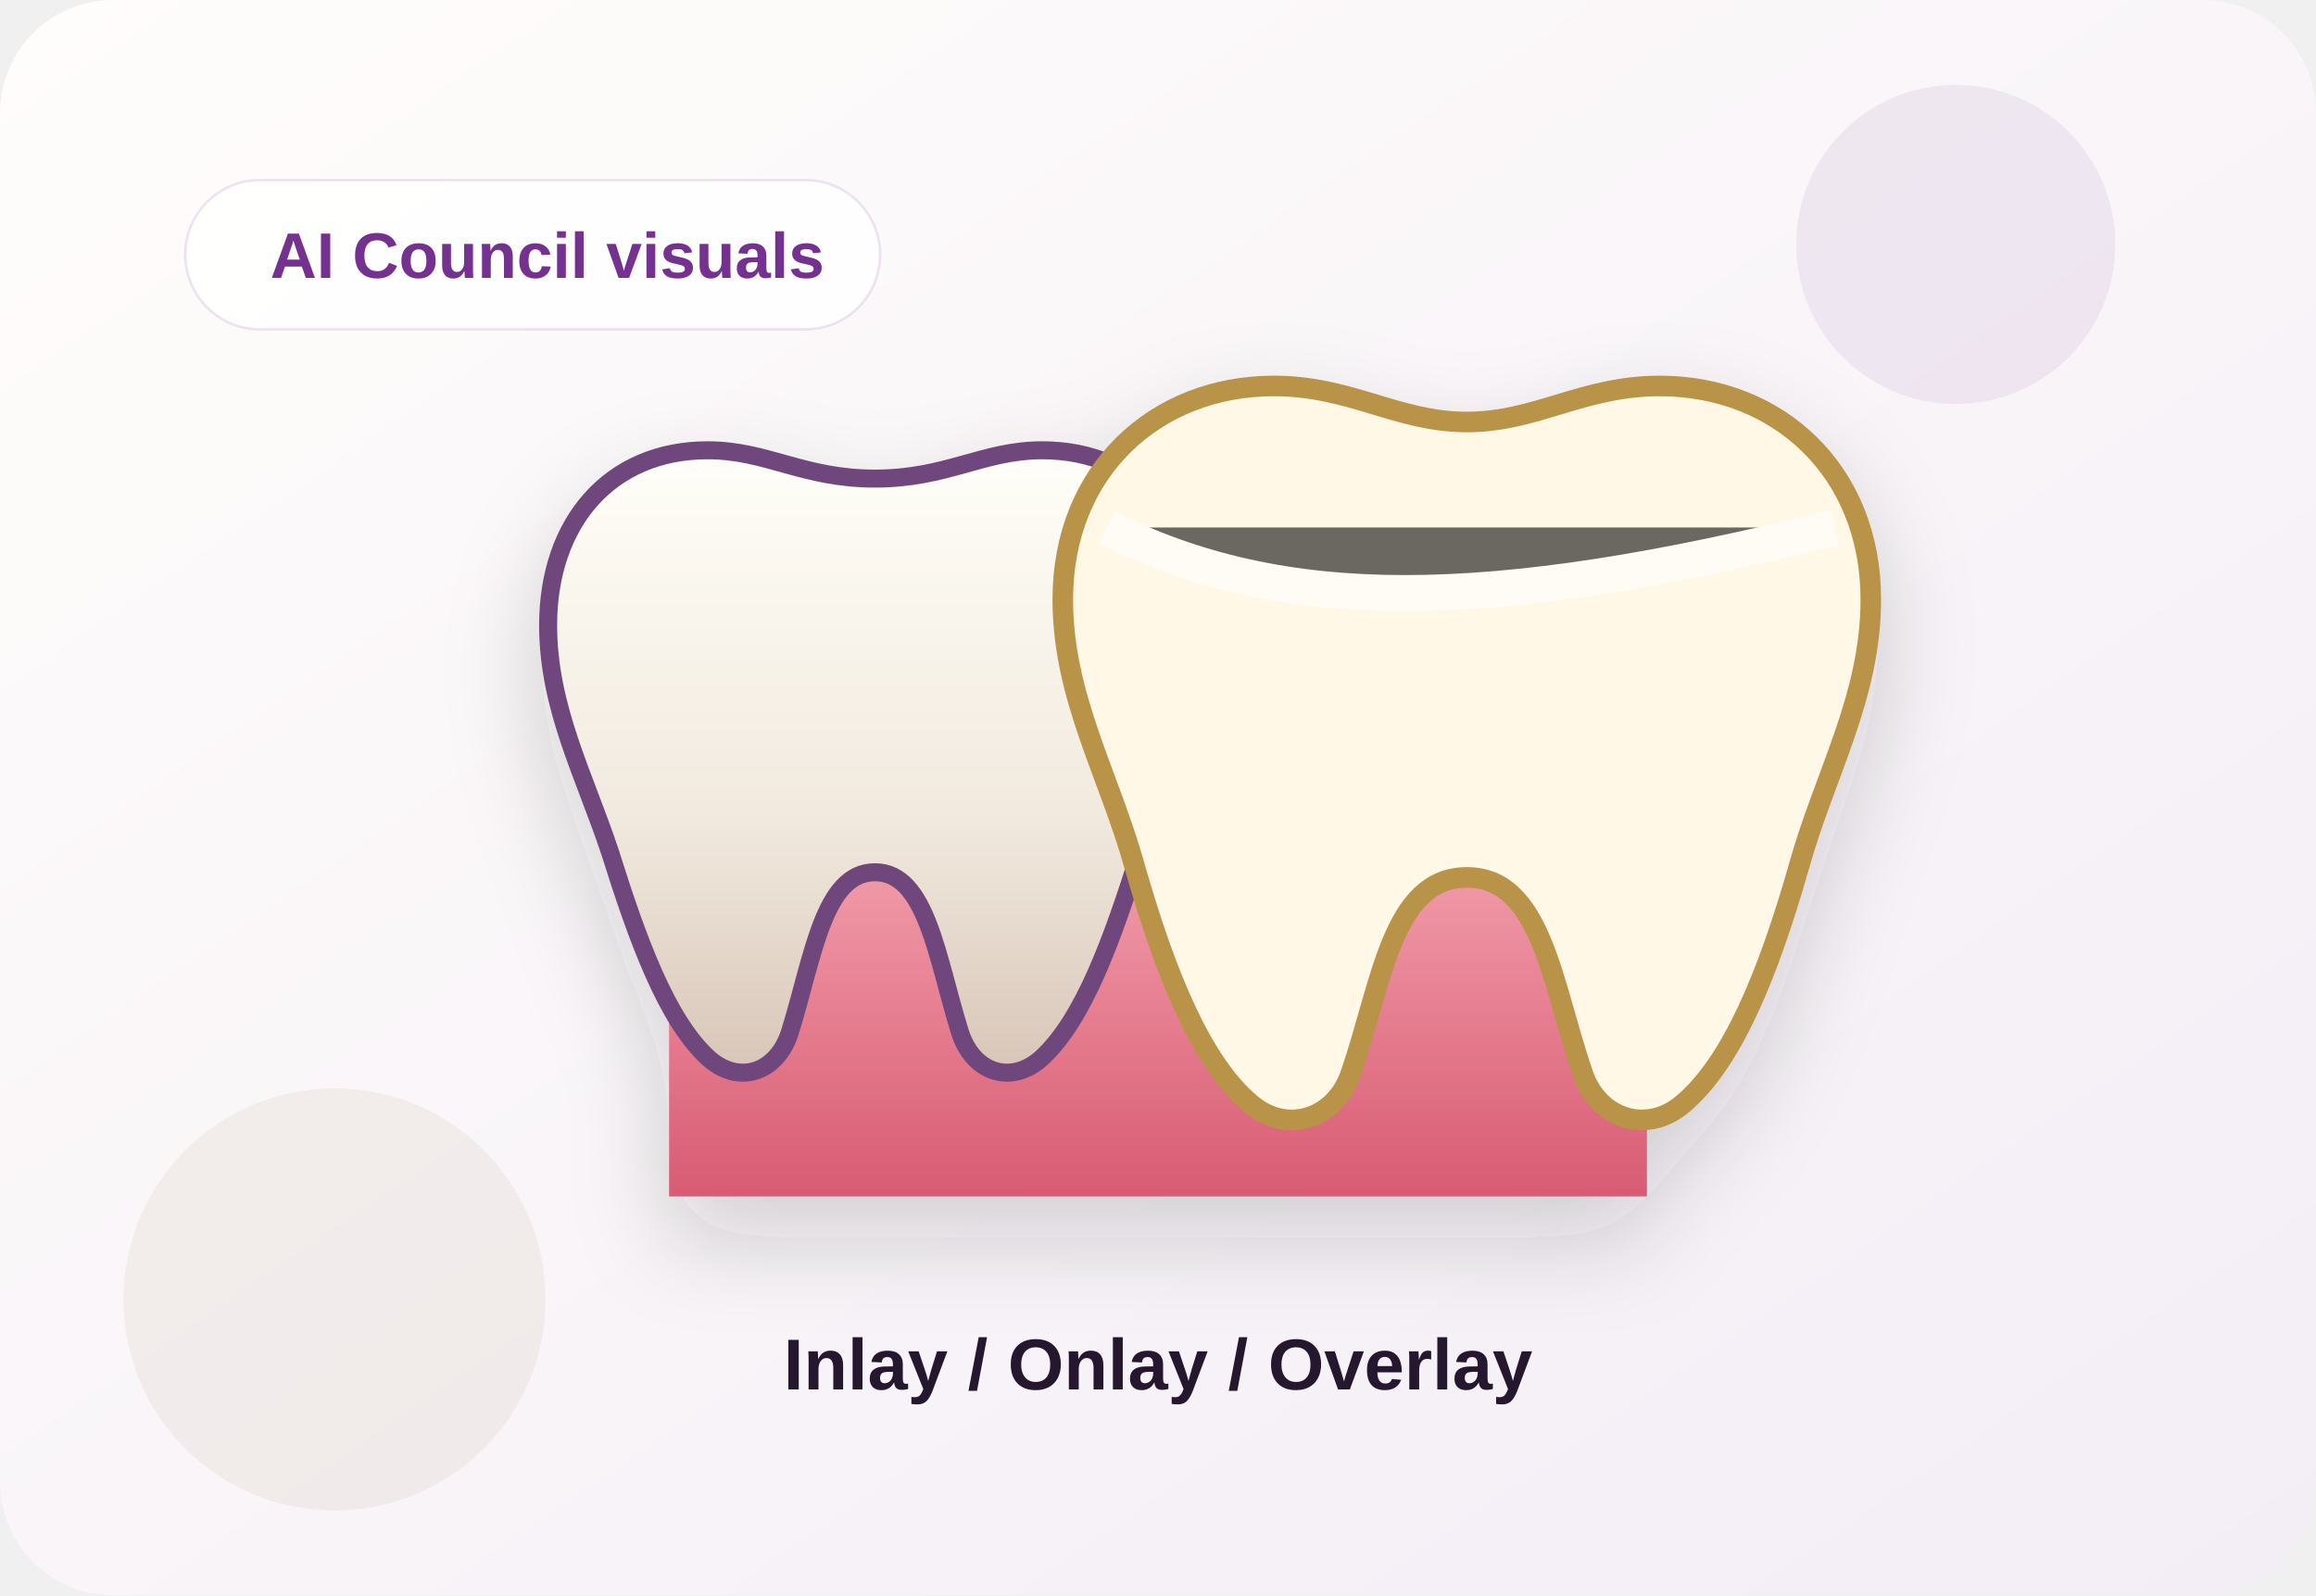
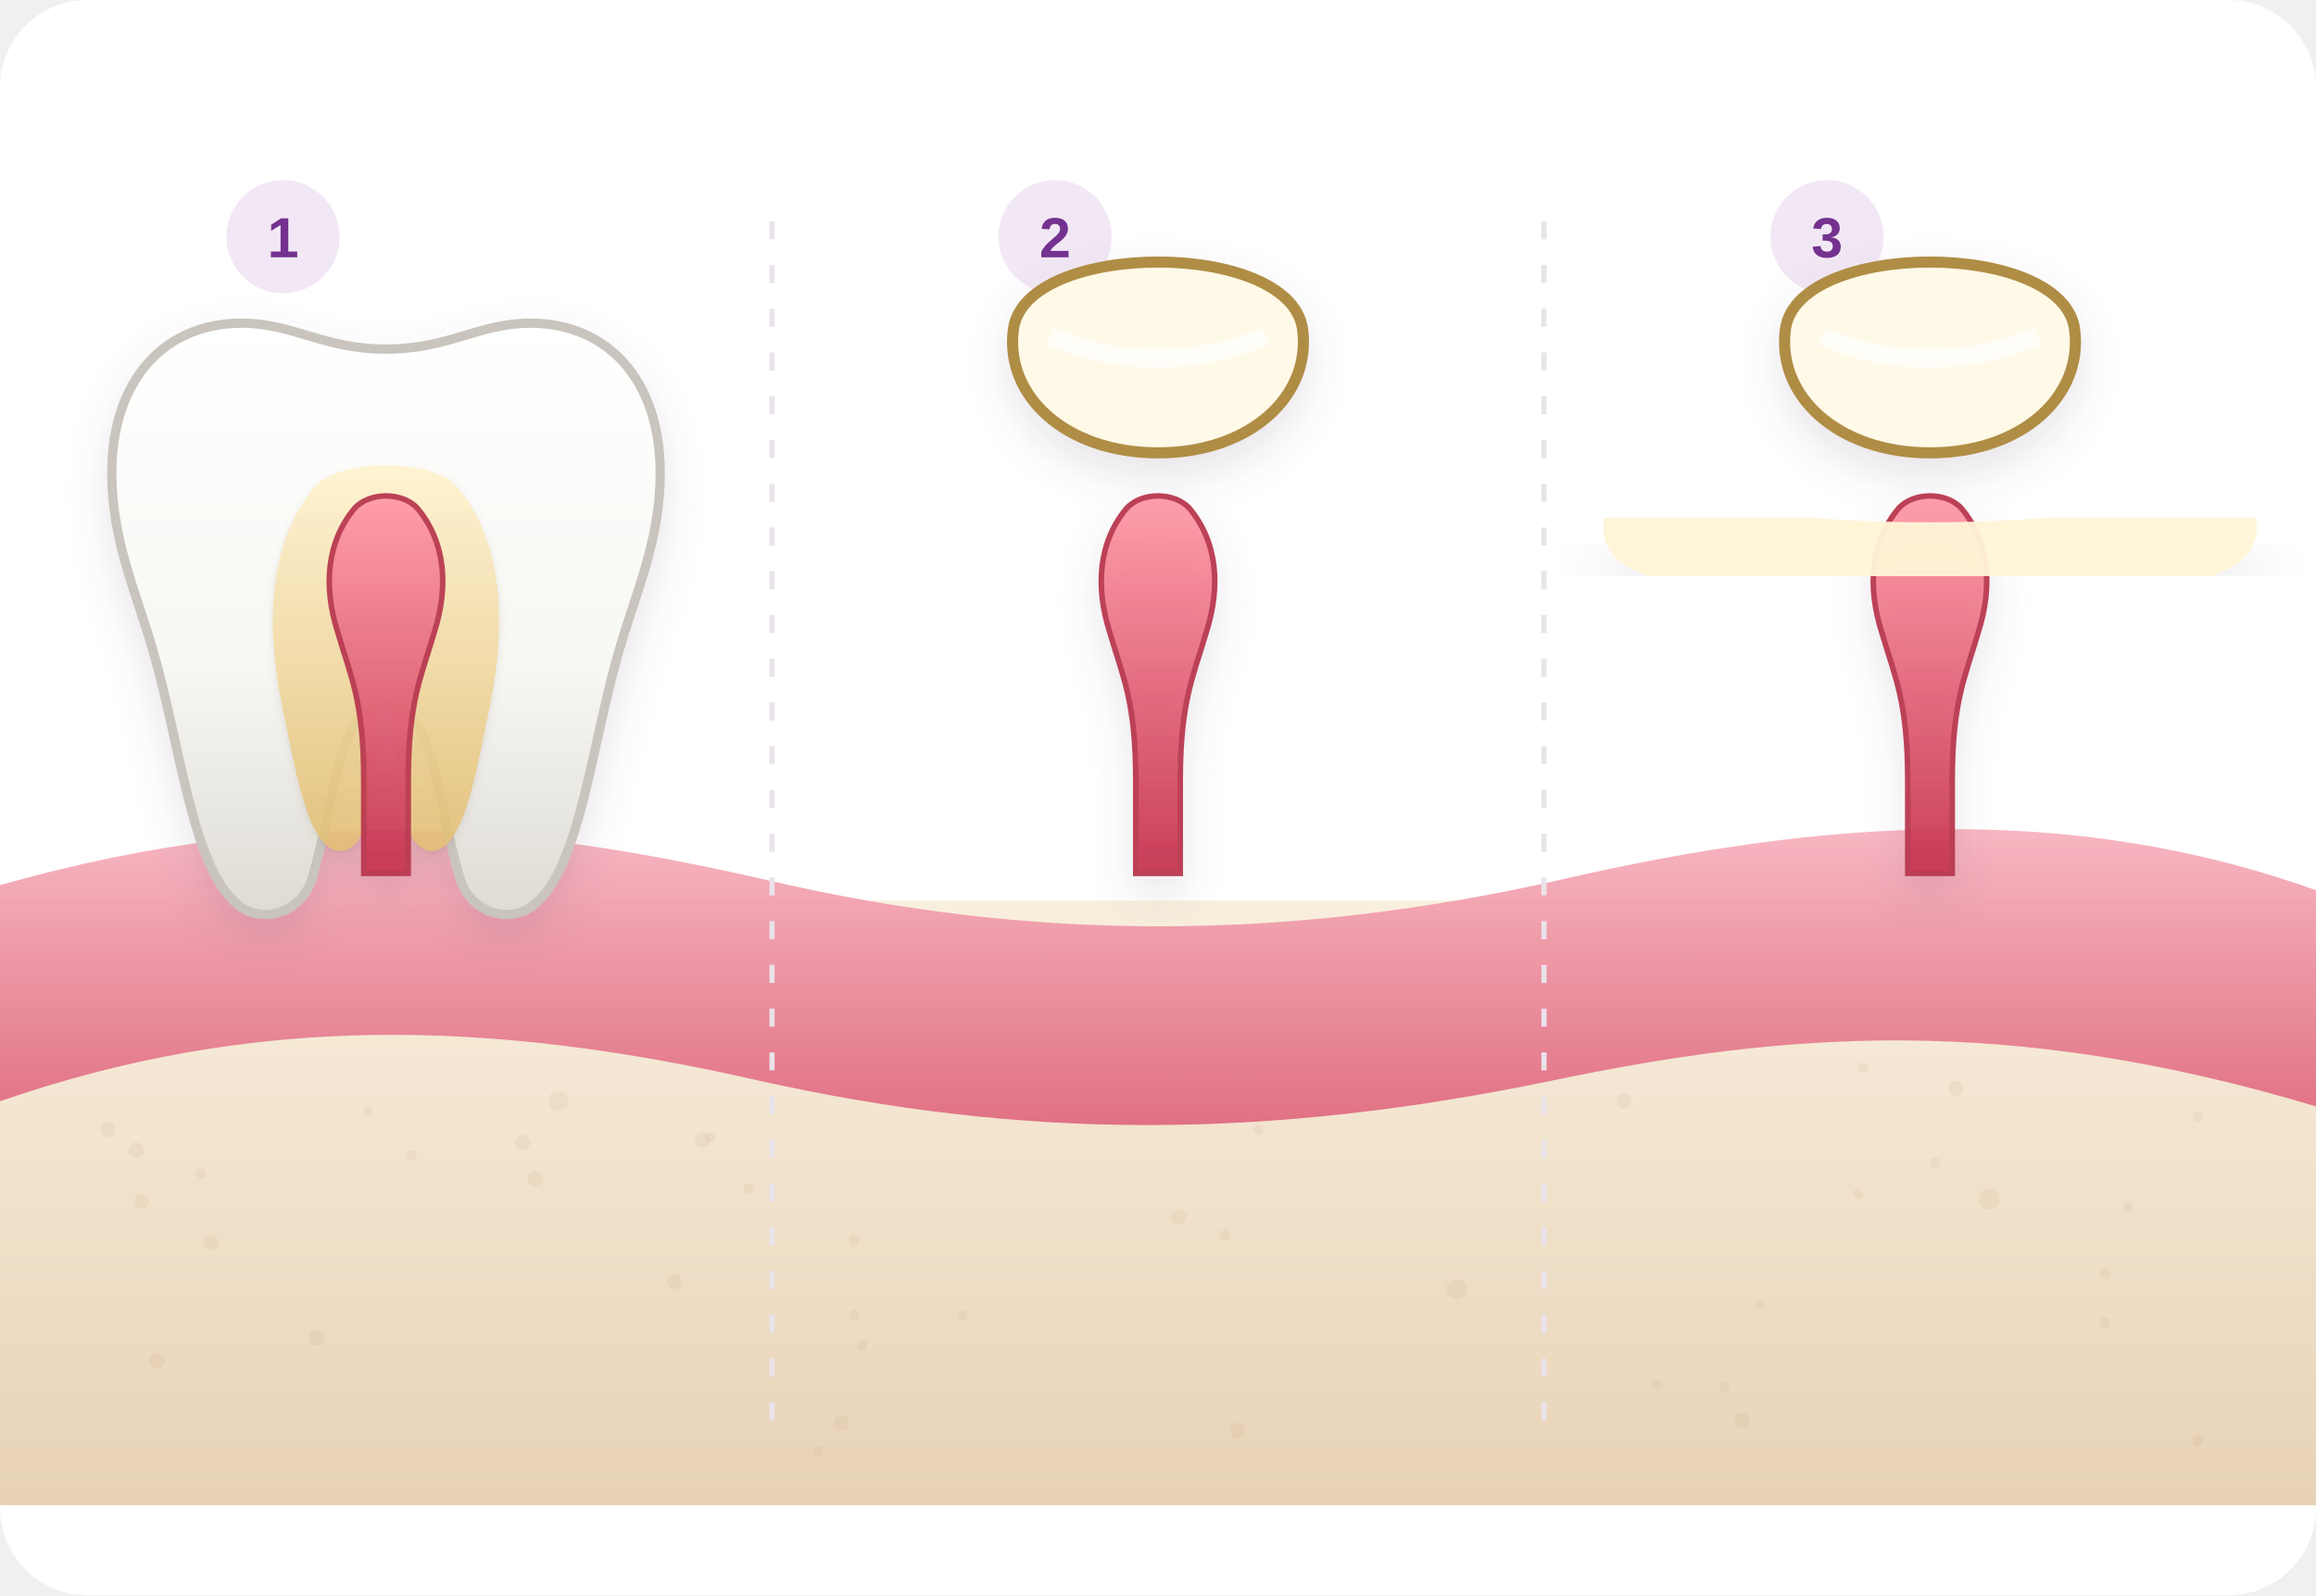
<svg xmlns="http://www.w3.org/2000/svg" viewBox="0 0 900 620" role="img" aria-label="Inlay / Onlay / Overlay">
  <defs>
-     <linearGradient id="bg" x1="0" y1="0" x2="1" y2="1">
-       <stop offset="0" stop-color="#fffdfb" />
-       <stop offset="1" stop-color="#f3edf6" />
-     </linearGradient>
    <linearGradient id="enamel" x1="0" y1="0" x2="0" y2="1">
-       <stop offset="0" stop-color="#fffef8" />
-       <stop offset="0.58" stop-color="#f2eadf" />
-       <stop offset="1" stop-color="#d8c6b8" />
+       <stop offset="0" stop-color="#ffffff" />
+       <stop offset="0.58" stop-color="#f7f7f3" />
+       <stop offset="1" stop-color="#dedbd4" />
    </linearGradient>
    <linearGradient id="dentin" x1="0" y1="0" x2="0" y2="1">
-       <stop offset="0" stop-color="#f9d98b" />
-       <stop offset="1" stop-color="#d7a94e" />
+       <stop offset="0" stop-color="#fff2ce" />
+       <stop offset="1" stop-color="#e2be72" />
    </linearGradient>
    <linearGradient id="pulp" x1="0" y1="0" x2="0" y2="1">
-       <stop offset="0" stop-color="#ee6b7a" />
-       <stop offset="1" stop-color="#a82f48" />
+       <stop offset="0" stop-color="#ff9aa7" />
+       <stop offset="1" stop-color="#c73650" />
    </linearGradient>
    <linearGradient id="gum" x1="0" y1="0" x2="0" y2="1">
-       <stop offset="0" stop-color="#f3a0ad" />
-       <stop offset="1" stop-color="#d85b73" />
+       <stop offset="0" stop-color="#f7b4bf" />
+       <stop offset="1" stop-color="#df6c80" />
    </linearGradient>
    <linearGradient id="bone" x1="0" y1="0" x2="0" y2="1">
-       <stop offset="0" stop-color="#f0dbc2" />
-       <stop offset="1" stop-color="#cfae88" />
+       <stop offset="0" stop-color="#f7e9d1" />
+       <stop offset="1" stop-color="#dec19b" />
    </linearGradient>
    <linearGradient id="metal" x1="0" y1="0" x2="1" y2="0">
-       <stop offset="0" stop-color="#8f99a6" />
-       <stop offset="0.5" stop-color="#eef2f6" />
-       <stop offset="1" stop-color="#737d8b" />
+       <stop offset="0" stop-color="#717b86" />
+       <stop offset="0.45" stop-color="#f6f8fa" />
+       <stop offset="1" stop-color="#6d7781" />
    </linearGradient>
-     <filter id="shadow" x="-20%" y="-20%" width="140%" height="140%">
-       <feDropShadow dx="0" dy="16" stdDeviation="18" flood-color="#2c2034" flood-opacity=".18" />
+     <filter id="softShadow" x="-25%" y="-25%" width="150%" height="150%">
+       <feDropShadow dx="0" dy="10" stdDeviation="11" flood-color="#6e5875" flood-opacity=".16" />
+     </filter>
+     <filter id="inner">
+       <feDropShadow dx="0" dy="2" stdDeviation="2" flood-color="#8b7a73" flood-opacity=".20" />
    </filter>
  </defs>
-   <rect width="900" height="620" rx="44" fill="url(#bg)" />
-   <circle cx="760" cy="95" r="62" fill="#74318f" opacity=".08" />
-   <circle cx="130" cy="505" r="82" fill="#8b5a2b" opacity=".07" />
-   <rect x="72" y="70" width="270" height="58" rx="29" fill="#fff" opacity=".88" stroke="#74318f" stroke-opacity=".14" />
-   <text x="105" y="108" font-family="Arial, sans-serif" font-size="25" font-weight="700" fill="#74318f">AI Council visuals</text>
-   <g filter="url(#shadow)">
-     <path d="M260 360c105-46 260-46 380 0v105H260z" fill="url(#gum)" />
-     <path d="M275 175c-38 0-62 28-62 68 0 32 14 58 24 88 11 35 22 65 38 80 12 11 27 6 32-10 9-29 13-62 33-62s24 33 33 62c5 16 20 21 32 10 16-15 27-45 38-80 10-30 24-56 24-88 0-40-24-68-62-68-23 0-37 11-65 11s-42-11-65-11z" fill="url(#enamel)" stroke="#6f477b" stroke-width="7" />
-     <path d="M495 150c-46 0-82 33-82 83 0 38 18 68 28 104 12 42 26 76 45 92 14 12 33 6 39-12 12-35 16-76 45-76s33 41 45 76c6 18 25 24 39 12 19-16 33-50 45-92 10-36 28-66 28-104 0-50-36-83-82-83-30 0-48 14-75 14s-45-14-75-14z" fill="#fff8e7" stroke="#b99346" stroke-width="8" />
-     <path d="M430 205c68 34 147 34 283 0" stroke="#fff" stroke-width="14" opacity=".58" />
+   <rect width="900" height="620" rx="34" fill="#fff" />
+   <rect x="0" y="350" width="900" height="235" fill="url(#bone)" opacity=".72" />
+   <circle cx="276" cy="442" r="2" fill="#b99b76" opacity=".12" />
+   <circle cx="773" cy="466" r="4" fill="#b99b76" opacity=".12" />
+   <circle cx="193" cy="388" r="2" fill="#b99b76" opacity=".12" />
+   <circle cx="55" cy="467" r="3" fill="#b99b76" opacity=".12" />
+   <circle cx="854" cy="560" r="2" fill="#b99b76" opacity=".12" />
+   <circle cx="262" cy="498" r="3" fill="#b99b76" opacity=".12" />
+   <circle cx="318" cy="564" r="2" fill="#b99b76" opacity=".12" />
+   <circle cx="143" cy="432" r="2" fill="#b99b76" opacity=".12" />
+   <circle cx="61" cy="529" r="3" fill="#b99b76" opacity=".12" />
+   <circle cx="854" cy="434" r="2" fill="#b99b76" opacity=".12" />
+   <circle cx="203" cy="444" r="3" fill="#b99b76" opacity=".12" />
+   <circle cx="677" cy="552" r="3" fill="#b99b76" opacity=".12" />
+   <circle cx="123" cy="520" r="3" fill="#b99b76" opacity=".12" />
+   <circle cx="722" cy="464" r="2" fill="#b99b76" opacity=".12" />
+   <circle cx="217" cy="428" r="4" fill="#b99b76" opacity=".12" />
+   <circle cx="321" cy="387" r="3" fill="#b99b76" opacity=".12" />
+   <circle cx="42" cy="439" r="3" fill="#b99b76" opacity=".12" />
+   <circle cx="818" cy="495" r="2" fill="#b99b76" opacity=".12" />
+   <circle cx="458" cy="473" r="3" fill="#b99b76" opacity=".12" />
+   <circle cx="476" cy="480" r="2" fill="#b99b76" opacity=".12" />
+   <circle cx="273" cy="443" r="3" fill="#b99b76" opacity=".12" />
+   <circle cx="851" cy="376" r="2" fill="#b99b76" opacity=".12" />
+   <circle cx="82" cy="483" r="3" fill="#b99b76" opacity=".12" />
+   <circle cx="566" cy="501" r="4" fill="#b99b76" opacity=".12" />
+   <circle cx="752" cy="452" r="2" fill="#b99b76" opacity=".12" />
+   <circle cx="724" cy="415" r="2" fill="#b99b76" opacity=".12" />
+   <circle cx="457" cy="416" r="4" fill="#b99b76" opacity=".12" />
+   <circle cx="317" cy="412" r="3" fill="#b99b76" opacity=".12" />
+   <circle cx="481" cy="556" r="3" fill="#b99b76" opacity=".12" />
+   <circle cx="684" cy="507" r="2" fill="#b99b76" opacity=".12" />
+   <circle cx="366" cy="390" r="2" fill="#b99b76" opacity=".12" />
+   <circle cx="760" cy="423" r="3" fill="#b99b76" opacity=".12" />
+   <circle cx="818" cy="514" r="2" fill="#b99b76" opacity=".12" />
+   <circle cx="160" cy="449" r="2" fill="#b99b76" opacity=".12" />
+   <circle cx="332" cy="482" r="2" fill="#b99b76" opacity=".12" />
+   <circle cx="78" cy="456" r="2" fill="#b99b76" opacity=".12" />
+   <circle cx="327" cy="553" r="3" fill="#b99b76" opacity=".12" />
+   <circle cx="53" cy="447" r="3" fill="#b99b76" opacity=".12" />
+   <circle cx="364" cy="404" r="4" fill="#b99b76" opacity=".12" />
+   <circle cx="670" cy="539" r="2" fill="#b99b76" opacity=".12" />
+   <circle cx="335" cy="523" r="2" fill="#b99b76" opacity=".12" />
+   <circle cx="489" cy="439" r="2" fill="#b99b76" opacity=".12" />
+   <circle cx="291" cy="462" r="2" fill="#b99b76" opacity=".12" />
+   <circle cx="374" cy="511" r="2" fill="#b99b76" opacity=".12" />
+   <circle cx="407" cy="376" r="4" fill="#b99b76" opacity=".12" />
+   <circle cx="208" cy="458" r="3" fill="#b99b76" opacity=".12" />
+   <circle cx="332" cy="511" r="2" fill="#b99b76" opacity=".12" />
+   <circle cx="484" cy="418" r="4" fill="#b99b76" opacity=".12" />
+   <circle cx="247" cy="394" r="2" fill="#b99b76" opacity=".12" />
+   <circle cx="98" cy="379" r="2" fill="#b99b76" opacity=".12" />
+   <circle cx="644" cy="538" r="2" fill="#b99b76" opacity=".12" />
+   <circle cx="656" cy="375" r="4" fill="#b99b76" opacity=".12" />
+   <circle cx="631" cy="428" r="3" fill="#b99b76" opacity=".12" />
+   <circle cx="71" cy="396" r="3" fill="#b99b76" opacity=".12" />
+   <circle cx="827" cy="469" r="2" fill="#b99b76" opacity=".12" />
+   <path d="M0 344 C120 310 210 322 298 342 C400 366 500 366 606 342 C710 318 805 312 900 346 L900 430 C780 394 694 401 603 420 C492 443 398 443 295 420 C190 396 98 394 0 428 Z" fill="url(#gum)" opacity=".96" />
+   <path d="M300 86v470M600 86v470" stroke="#e9e3ea" stroke-width="2" stroke-dasharray="7 10" />
+   <circle cx="110" cy="92" r="22" fill="#f2e8f5" />
+   <text x="110" y="100" text-anchor="middle" font-family="Arial" font-size="22" font-weight="800" fill="#74318f">1</text>
+   <circle cx="410" cy="92" r="22" fill="#f2e8f5" />
+   <text x="410" y="100" text-anchor="middle" font-family="Arial" font-size="22" font-weight="800" fill="#74318f">2</text>
+   <circle cx="710" cy="92" r="22" fill="#f2e8f5" />
+   <text x="710" y="100" text-anchor="middle" font-family="Arial" font-size="22" font-weight="800" fill="#74318f">3</text>
+   <g transform="translate(150 122) scale(0.72)" filter="url(#softShadow)">
+     <path d="M-78 5c-41 0-70 30-70 81 0 36 13 64 22 95 15 51 21 116 45 137 13 12 35 6 41-13 13-43 14-94 40-94s27 51 40 94c6 19 28 25 41 13 24-21 30-86 45-137 9-31 22-59 22-95 0-51-29-81-70-81-28 0-44 14-78 14S-50 5-78 5z" fill="url(#enamel)" stroke="#c9c4bd" stroke-width="5" stroke-linejoin="round" />
+     <path d="M-38 93c-24 28-28 70-18 119 7 34 12 63 23 74 8 8 18 3 21-9 6-27 7-73 12-73s6 46 12 73c3 12 13 17 21 9 11-11 16-40 23-74 10-49 6-91-18-119-13-15-63-15-76 0z" fill="url(#dentin)" opacity=".88" filter="url(#inner)" />
+     <path d="M-17 105c-15 18-17 42-9 67 7 24 14 37 14 80v50h24v-50c0-43 7-56 14-80 8-25 6-49-9-67-8-9-26-9-34 0z" fill="url(#pulp)" stroke="#b93a50" stroke-width="3" opacity=".95" />
  </g>
-   <text x="450" y="540" text-anchor="middle" font-family="Arial, sans-serif" font-size="28" font-weight="800" fill="#25172d">Inlay / Onlay / Overlay</text>
+   <g transform="translate(450 122) scale(0.72)" filter="url(#softShadow)">
+     <path d="M-78 8c7-48 149-48 156 0 5 36-28 67-78 67S-83 44-78 8z" fill="#fff9e8" stroke="#b08d45" stroke-width="6" />
+     <path d="M-58 12c35 16 80 16 116 0" stroke="#ffffff" stroke-width="10" opacity=".65" fill="none" />
+     <path d="M-17 105c-15 18-17 42-9 67 7 24 14 37 14 80v50h24v-50c0-43 7-56 14-80 8-25 6-49-9-67-8-9-26-9-34 0z" fill="url(#pulp)" stroke="#b93a50" stroke-width="3" opacity=".95" />
+   </g>
+   <g transform="translate(750 122) scale(0.72)" filter="url(#softShadow)">
+     <path d="M-78 8c7-48 149-48 156 0 5 36-28 67-78 67S-83 44-78 8z" fill="#fff9e8" stroke="#b08d45" stroke-width="6" />
+     <path d="M-58 12c35 16 80 16 116 0" stroke="#ffffff" stroke-width="10" opacity=".65" fill="none" />
+     <path d="M-17 105c-15 18-17 42-9 67 7 24 14 37 14 80v50h24v-50c0-43 7-56 14-80 8-25 6-49-9-67-8-9-26-9-34 0z" fill="url(#pulp)" stroke="#b93a50" stroke-width="3" opacity=".95" />
+   </g>
+   <path d="M640 205c35 20 185 20 220 0" stroke="#fff5d7" stroke-width="34" stroke-linecap="round" opacity=".95" filter="url(#softShadow)" />
</svg>
